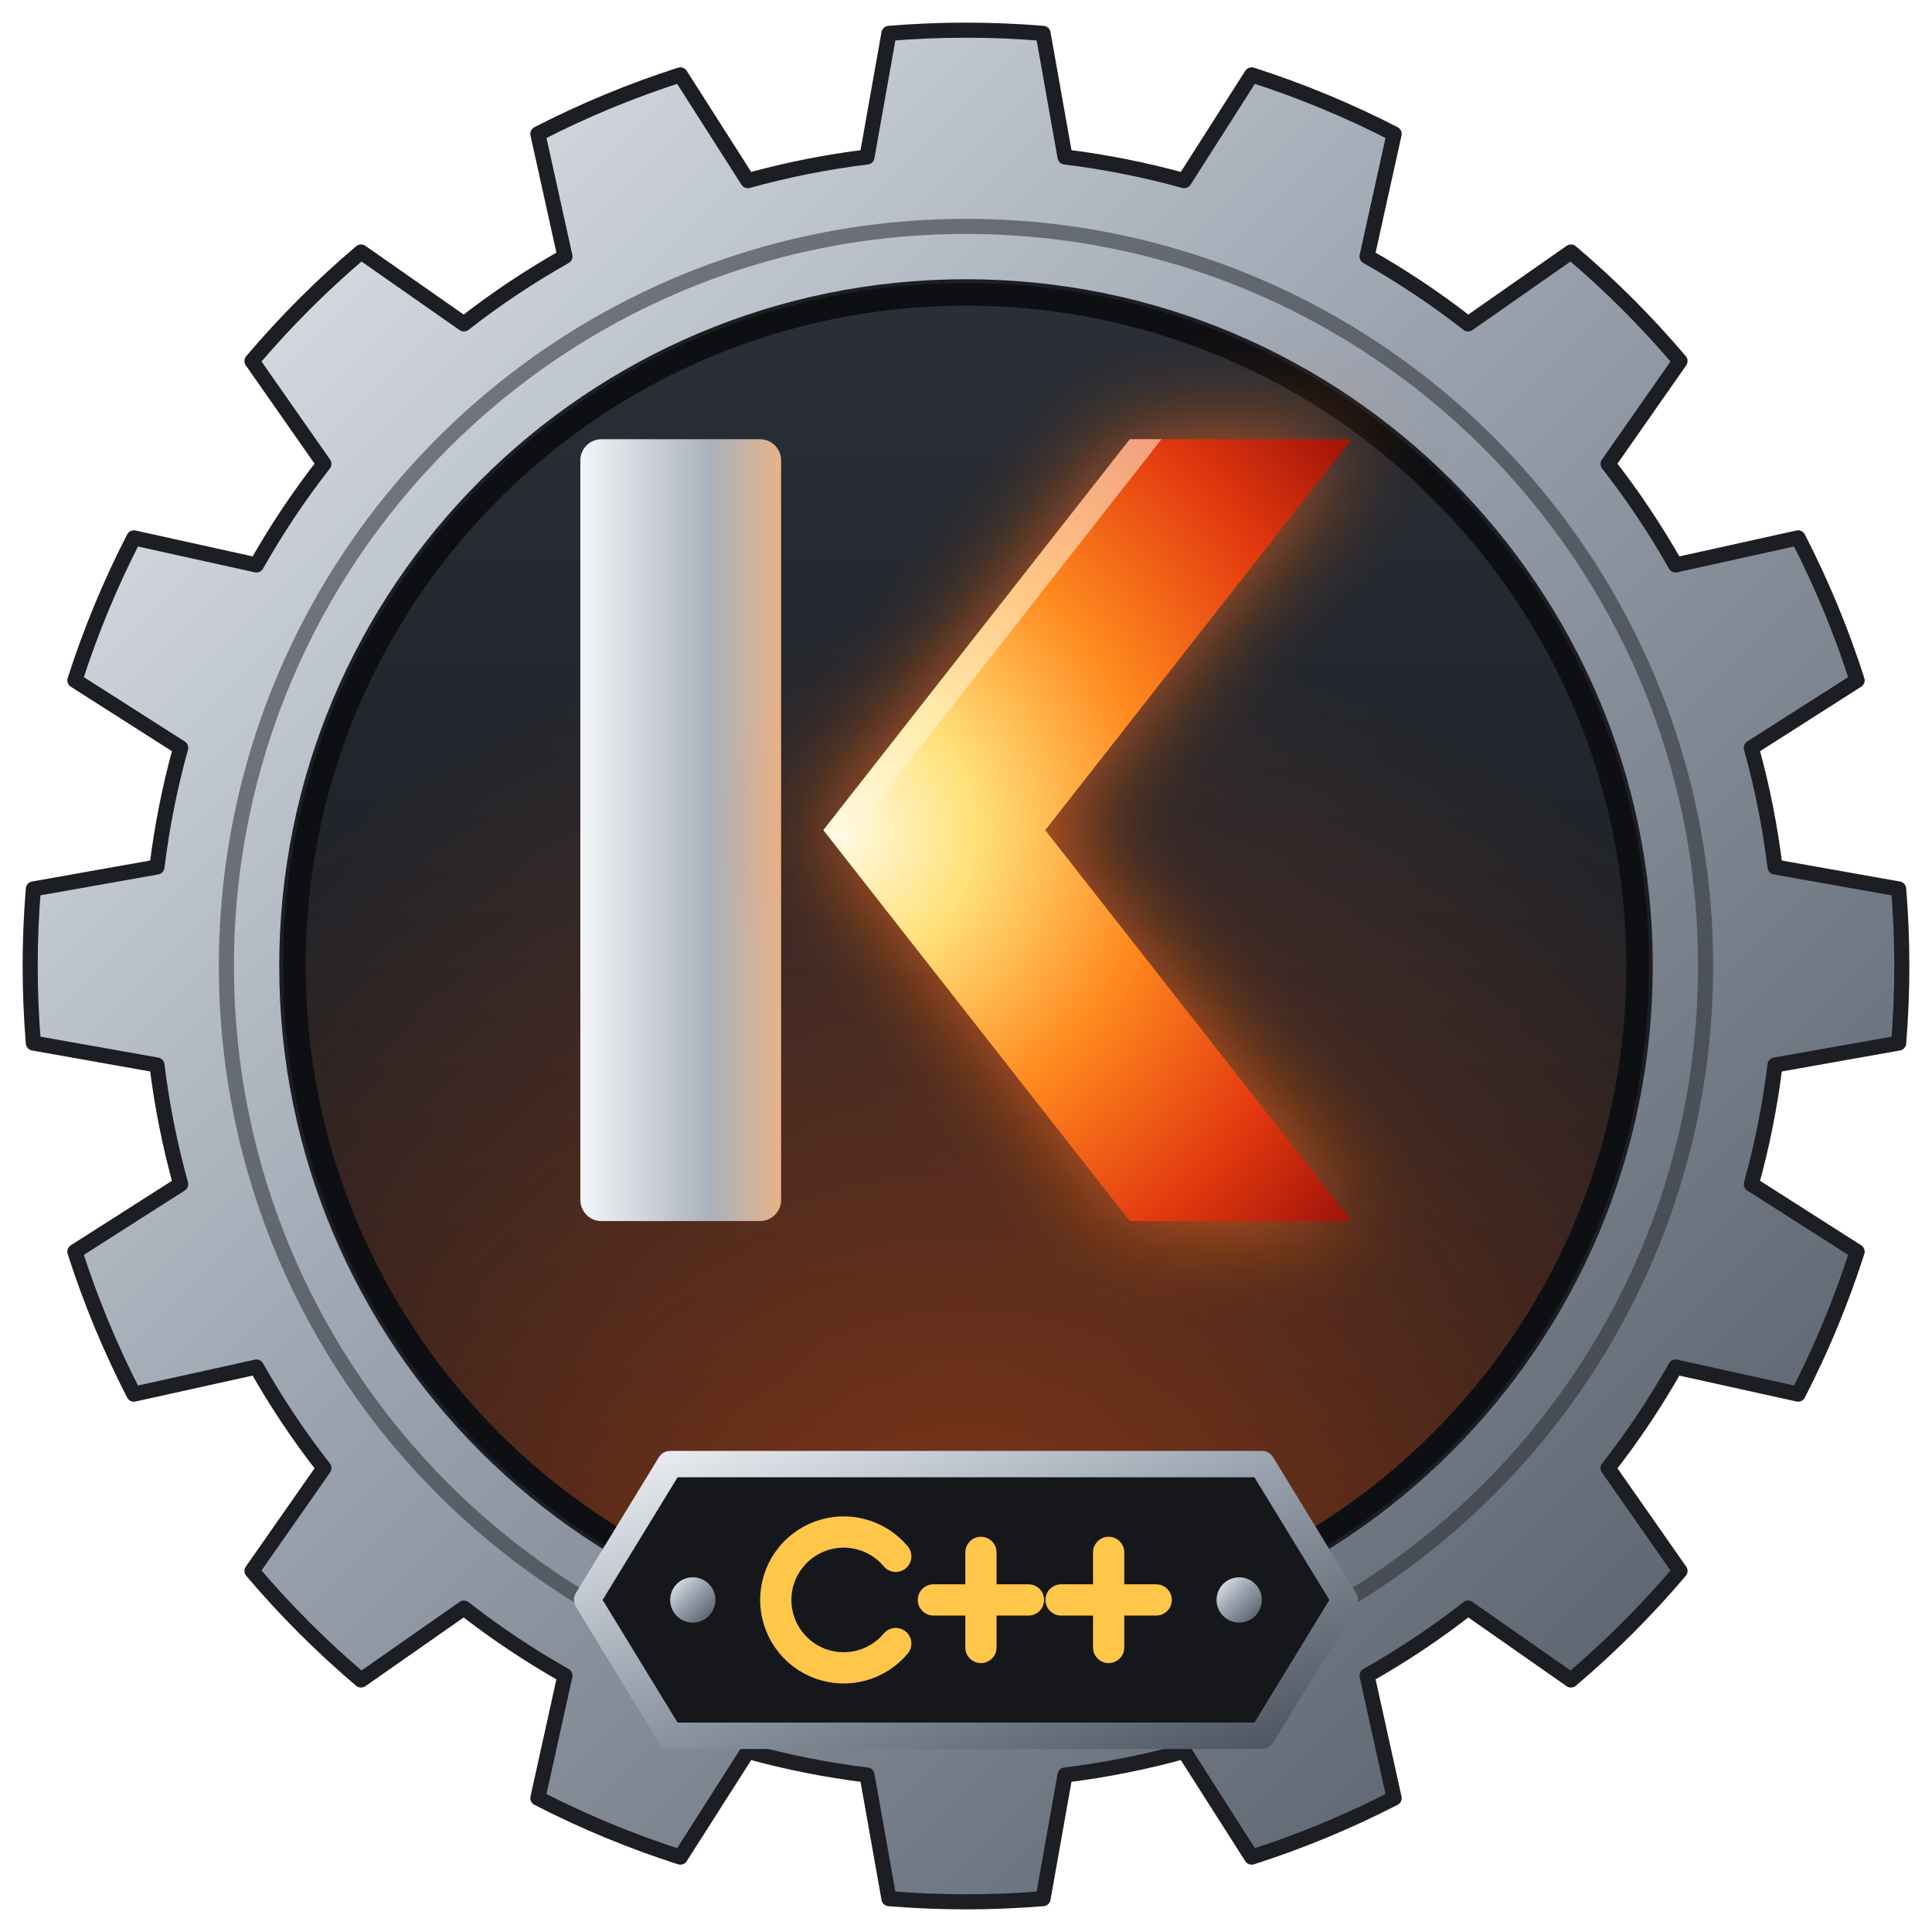
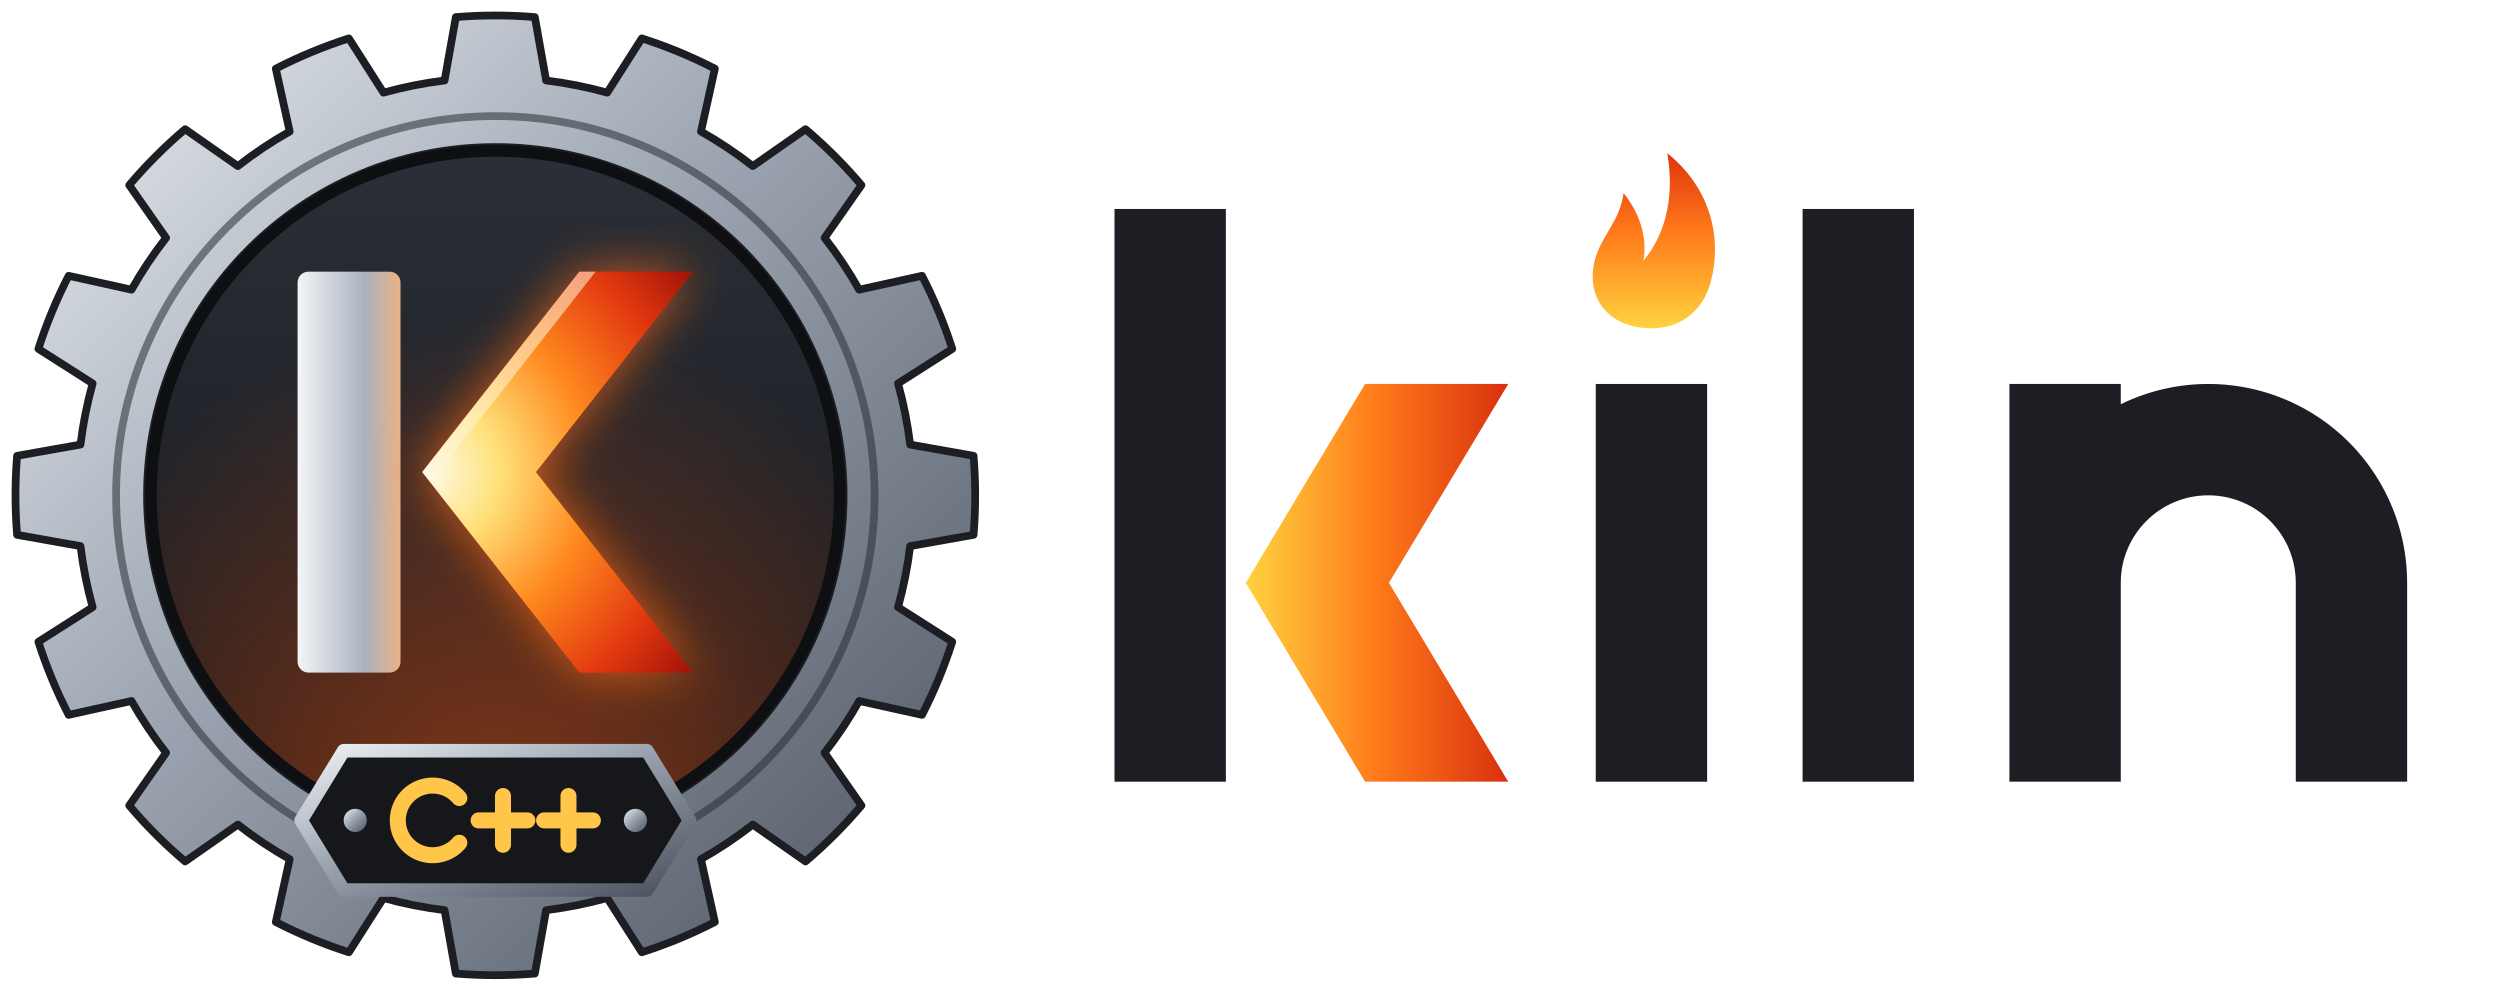
- <svg xmlns="http://www.w3.org/2000/svg" viewBox="0 0 256 256" width="256" height="256" role="img" aria-label="kiln">
+ <svg xmlns="http://www.w3.org/2000/svg" viewBox="0 0 646.03 256" width="646.03" height="256" role="img" aria-label="kiln">
  <defs>
    <linearGradient id="kb3-tile" x1="0" y1="0" x2="0" y2="1">
      <stop offset="0" stop-color="#2b2f37" />
      <stop offset="1" stop-color="#121418" />
    </linearGradient>
    <radialGradient id="kb3-ember" cx="128" cy="250" r="170" gradientUnits="userSpaceOnUse">
      <stop offset="0" stop-color="#ff5a12" stop-opacity=".45" />
      <stop offset="1" stop-color="#ff5a12" stop-opacity="0" />
    </radialGradient>
    <linearGradient id="kb3-stem" x1="0" y1="0" x2="1" y2="0">
      <stop offset="0" stop-color="#f3f5f8" />
      <stop offset=".65" stop-color="#aab2bd" />
      <stop offset="1" stop-color="#e8b388" />
    </linearGradient>
    <radialGradient id="kb3-hot" cx="104" cy="128" r="120" gradientUnits="userSpaceOnUse">
      <stop offset="0" stop-color="#fffbe9" />
      <stop offset=".22" stop-color="#ffe17a" />
      <stop offset=".5" stop-color="#ff8a1f" />
      <stop offset=".8" stop-color="#e2380f" />
      <stop offset="1" stop-color="#a5160a" />
    </radialGradient>
    <linearGradient id="kb3-steel" x1="0" y1="0" x2="1" y2="1">
      <stop offset="0" stop-color="#eef1f5" />
      <stop offset=".45" stop-color="#9aa3af" />
      <stop offset="1" stop-color="#4b525d" />
    </linearGradient>
    <linearGradient id="kb3-amber" x1="0" y1="0" x2="0" y2="1">
      <stop offset="0" stop-color="#fff1b8" />
      <stop offset="1" stop-color="#ffab2e" />
    </linearGradient>
    <filter id="kb3-blur" x="-30%" y="-30%" width="160%" height="160%">
      <feGaussianBlur stdDeviation="9" />
    </filter>
    <radialGradient id="kb3-hub" cx="128" cy="222" r="140" gradientUnits="userSpaceOnUse">
      <stop offset="0" stop-color="#ff5a12" stop-opacity=".5" />
      <stop offset="1" stop-color="#ff5a12" stop-opacity="0" />
    </radialGradient>
+     <linearGradient id="kb3-tittle" x1="0" y1="1" x2="0" y2="0">
+       <stop offset="0" stop-color="#ffd23f" />
+       <stop offset=".55" stop-color="#ff7a1a" />
+       <stop offset="1" stop-color="#e0340e" />
+     </linearGradient>
+     <linearGradient id="kb3-chev" x1="0" y1="0" x2="1" y2="0">
+       <stop offset="0" stop-color="#ffd23f" />
+       <stop offset=".5" stop-color="#ff7a1a" />
+       <stop offset="1" stop-color="#d9310f" />
+     </linearGradient>
  </defs>
  <g id="kb3-mark">
    <path d="M114.88,20.8L117.79,4.42A124,124 0 0 1 138.21,4.42L141.12,20.8A108,108 0 0 1 156.91,23.94L165.85,9.92A124,124 0 0 1 184.73,17.74L181.14,33.98A108,108 0 0 1 194.53,42.92L208.16,33.39A124,124 0 0 1 222.61,47.84L213.08,61.47A108,108 0 0 1 222.02,74.86L238.26,71.27A124,124 0 0 1 246.08,90.15L232.06,99.09A108,108 0 0 1 235.2,114.88L251.58,117.79A124,124 0 0 1 251.58,138.21L235.2,141.12A108,108 0 0 1 232.06,156.91L246.08,165.85A124,124 0 0 1 238.26,184.73L222.02,181.14A108,108 0 0 1 213.08,194.53L222.61,208.16A124,124 0 0 1 208.16,222.61L194.53,213.08A108,108 0 0 1 181.14,222.02L184.73,238.26A124,124 0 0 1 165.85,246.08L156.91,232.06A108,108 0 0 1 141.12,235.2L138.21,251.58A124,124 0 0 1 117.79,251.58L114.88,235.2A108,108 0 0 1 99.09,232.06L90.15,246.08A124,124 0 0 1 71.27,238.26L74.86,222.02A108,108 0 0 1 61.47,213.08L47.84,222.61A124,124 0 0 1 33.39,208.16L42.92,194.53A108,108 0 0 1 33.98,181.14L17.74,184.73A124,124 0 0 1 9.92,165.85L23.94,156.91A108,108 0 0 1 20.8,141.12L4.42,138.21A124,124 0 0 1 4.42,117.79L20.8,114.88A108,108 0 0 1 23.94,99.09L9.92,90.15A124,124 0 0 1 17.74,71.27L33.98,74.86A108,108 0 0 1 42.92,61.47L33.39,47.84A124,124 0 0 1 47.84,33.39L61.47,42.92A108,108 0 0 1 74.86,33.98L71.27,17.74A124,124 0 0 1 90.15,9.92L99.09,23.94A108,108 0 0 1 114.88,20.8ZM218,128A90,90 0 1 0 38,128A90,90 0 1 0 218,128Z" fill="url(#kb3-steel)" fill-rule="evenodd" stroke="#1c1e24" stroke-width="2" stroke-linejoin="round" />
    <circle cx="128" cy="128" r="90" fill="url(#kb3-tile)" />
    <circle cx="128" cy="128" r="90" fill="url(#kb3-hub)" />
    <circle cx="128" cy="128" r="98" fill="none" stroke="#2a2e35" stroke-opacity=".55" stroke-width="2" />
    <circle cx="128" cy="128" r="89" fill="none" stroke="#0e0f12" stroke-width="3" />
-     <g id="kb3-K" transform="translate(128,110) scale(0.7) translate(-129,-128)">
+     <g id="kb3-K" transform="translate(128,122) scale(0.7) translate(-129,-128)">
      <rect x="56" y="54" width="38" height="148" rx="4" fill="url(#kb3-stem)" />
      <path d="M102,128L160,54H202L144,128L202,202H160Z" fill="#ff6a14" opacity=".75" filter="url(#kb3-blur)" />
      <path d="M102,128L160,54H202L144,128L202,202H160Z" fill="url(#kb3-hot)" />
      <path d="M102,128L160,54H166L108,128Z" fill="#fff6d8" opacity=".55" />
    </g>
    <path d="M88.8,194H167.2L178.2,212L167.2,230H88.8L77.8,212Z" fill="#15171b" stroke="url(#kb3-steel)" stroke-width="3.5" stroke-linejoin="round" />
    <circle cx="91.8" cy="212" r="3" fill="url(#kb3-steel)" />
    <circle cx="164.2" cy="212" r="3" fill="url(#kb3-steel)" />
    <g transform="translate(102.8,203) scale(1.8)">
      <g fill="none" stroke-width="2.3" stroke-linecap="round" stroke-linejoin="round">
        <g stroke="#ffc64a">
          <path transform="translate(0,0)" d="M8.83,1.79A5,5 0 1 0 8.83,8.21" />
          <path transform="translate(11.6,0)" d="M0,5H7M3.5,1.5V8.5" />
          <path transform="translate(21,0)" d="M0,5H7M3.5,1.5V8.5" />
        </g>
      </g>
    </g>
  </g>
+   <g id="kb3-wordmark" transform="translate(288,202) scale(1.0278)">
+     <g id="kb3-k">
+       <path d="M0,-144H28V0H0Z" fill="#1c1e24" />
+       <path d="M33,-50L63,-100H99L69,-50L99,0H63Z" fill="url(#kb3-chev)" />
+     </g>
+     <g id="kb3-i" transform="translate(121,0)">
+       <path d="M0,-100H28V0H0Z" fill="#1c1e24" />
+       <path d="M14,-114C3,-114 -3,-122 0,-132C2,-138 6,-141 7,-148C11,-143 13,-137 12,-131C17,-137 20,-146 18,-158C28,-150 32,-138 29,-126C27,-118 21,-114 14,-114Z" fill="url(#kb3-tittle)" />
+     </g>
+     <path id="kb3-l" transform="translate(173,0)" d="M0,-144H28V0H0Z" fill="#1c1e24" />
+     <path id="kb3-n" transform="translate(225,0)" d="M0,0V-100H28V0ZM28,-50A22,22 0 0 1 72,-50V0H100V-50A50,50 0 0 0 28,-94.9Z" fill="#1c1e24" />
+   </g>
</svg>
